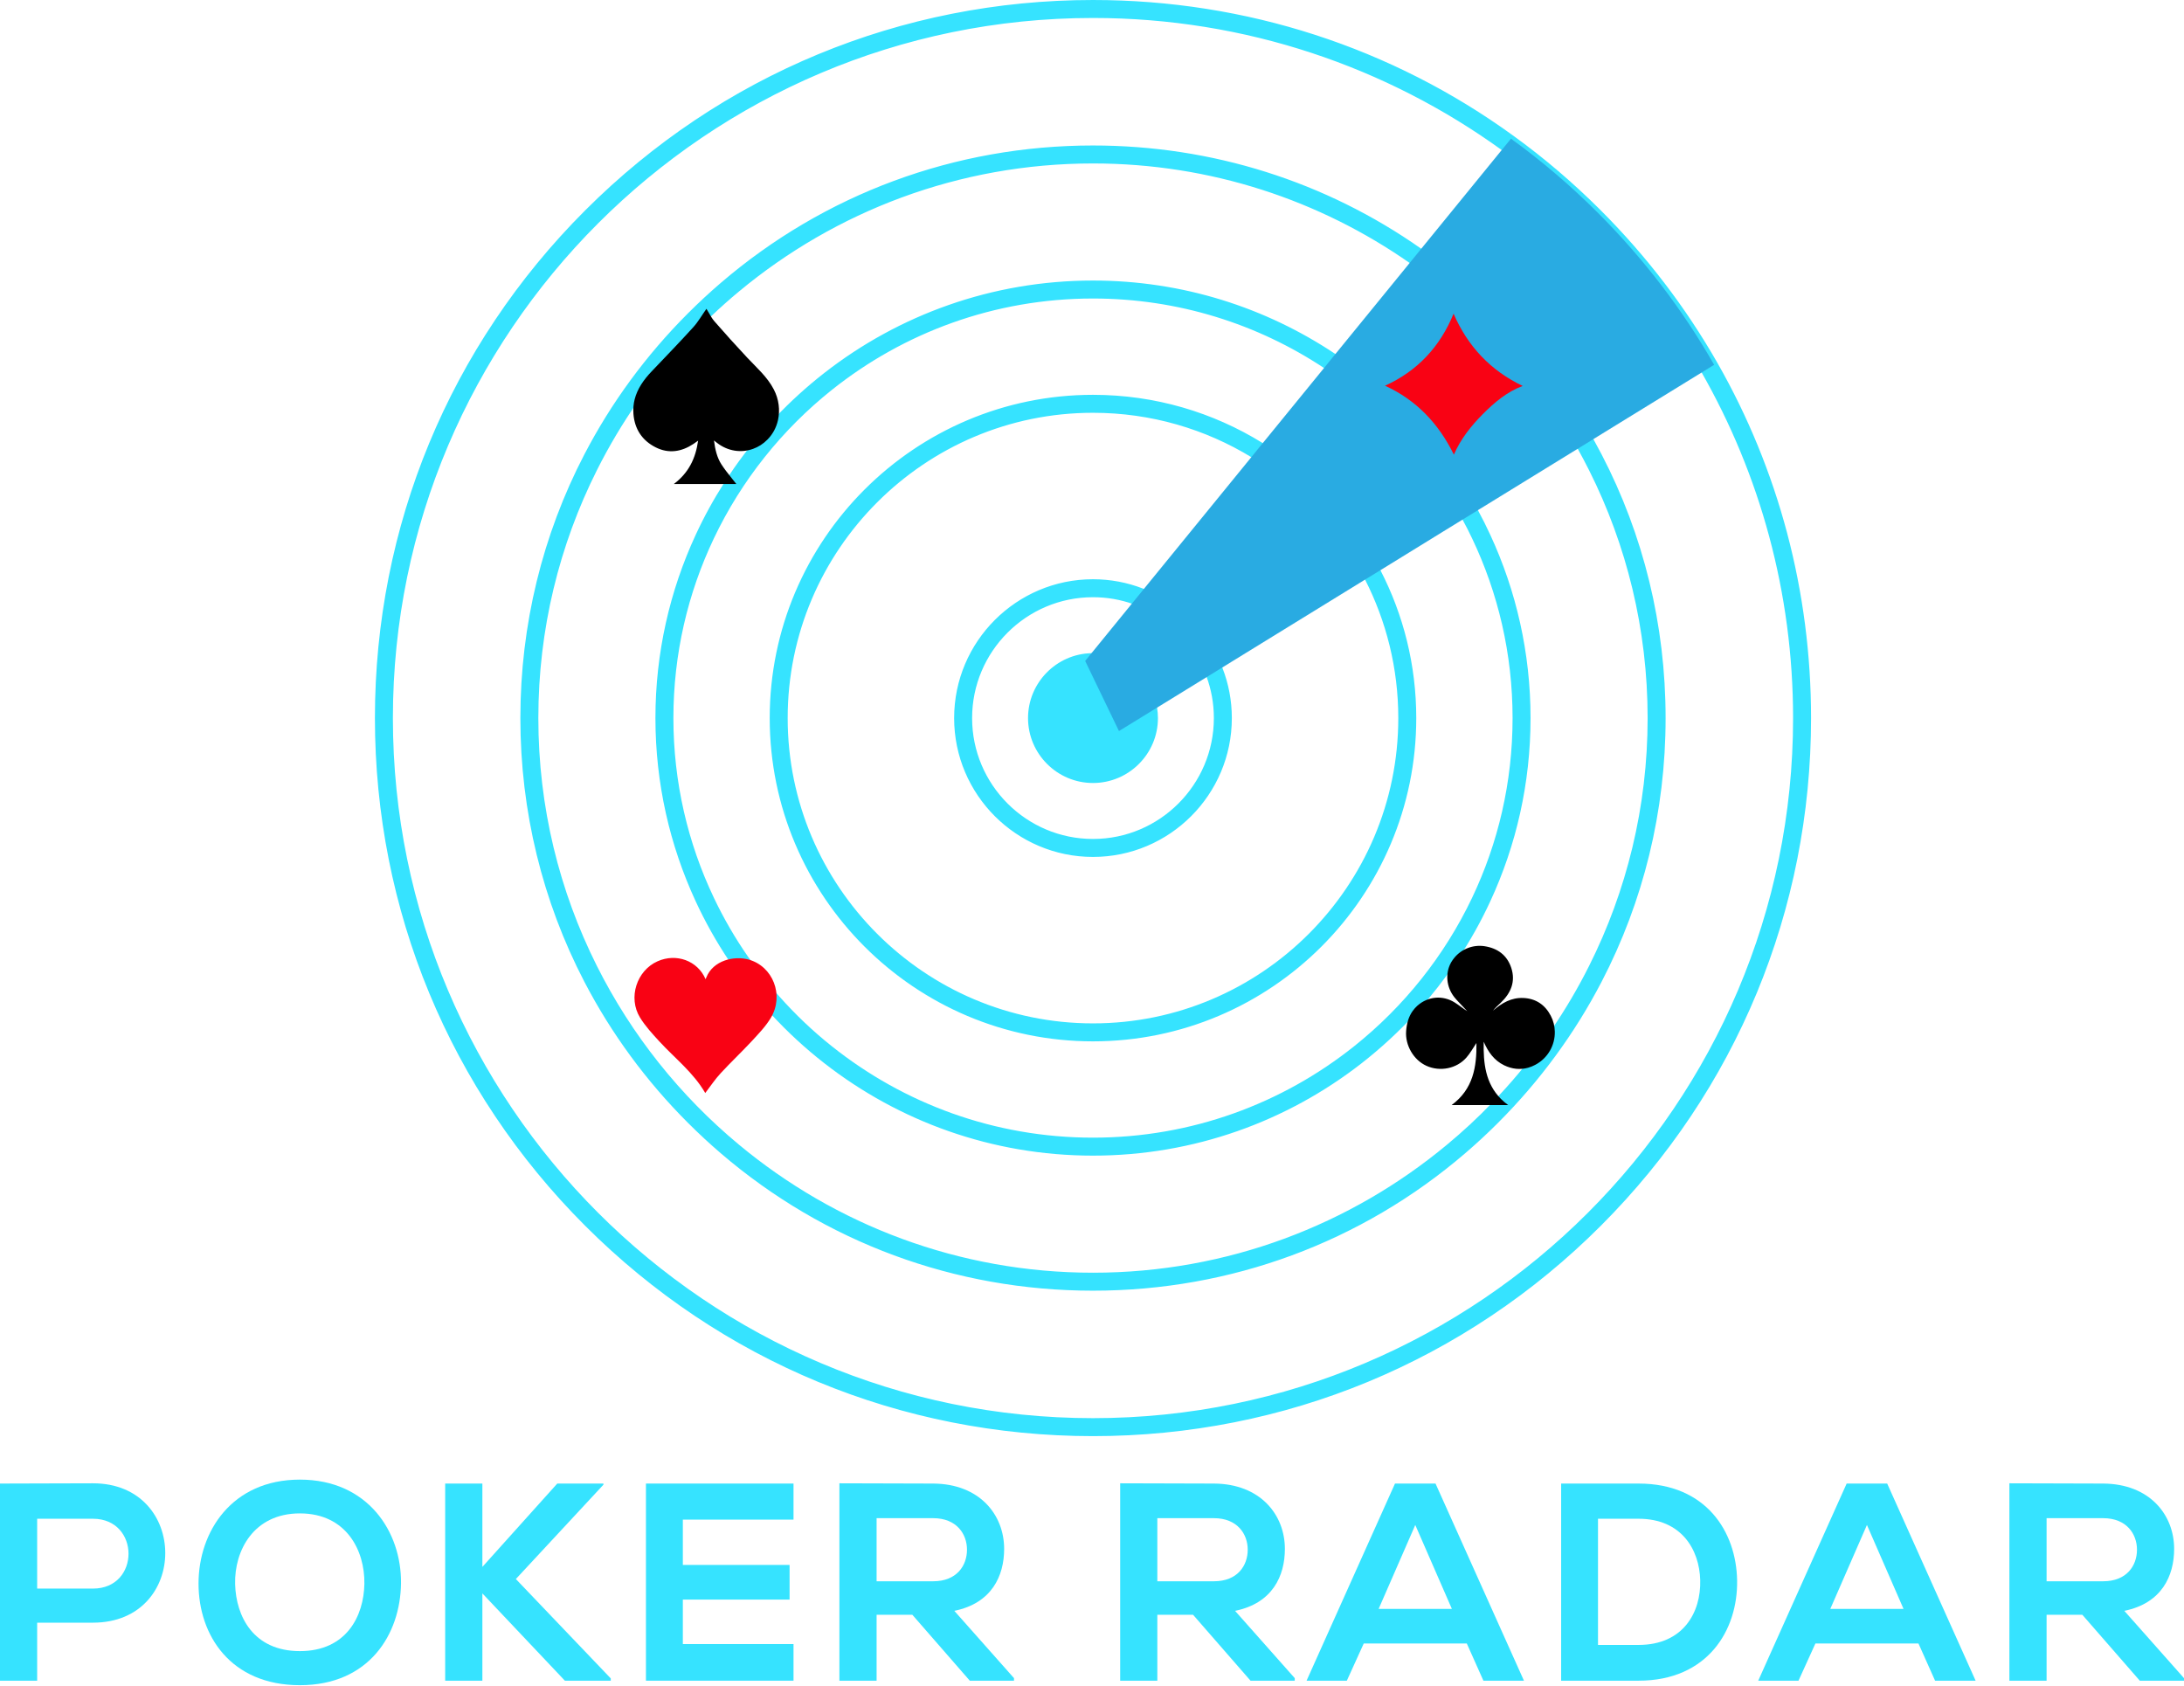
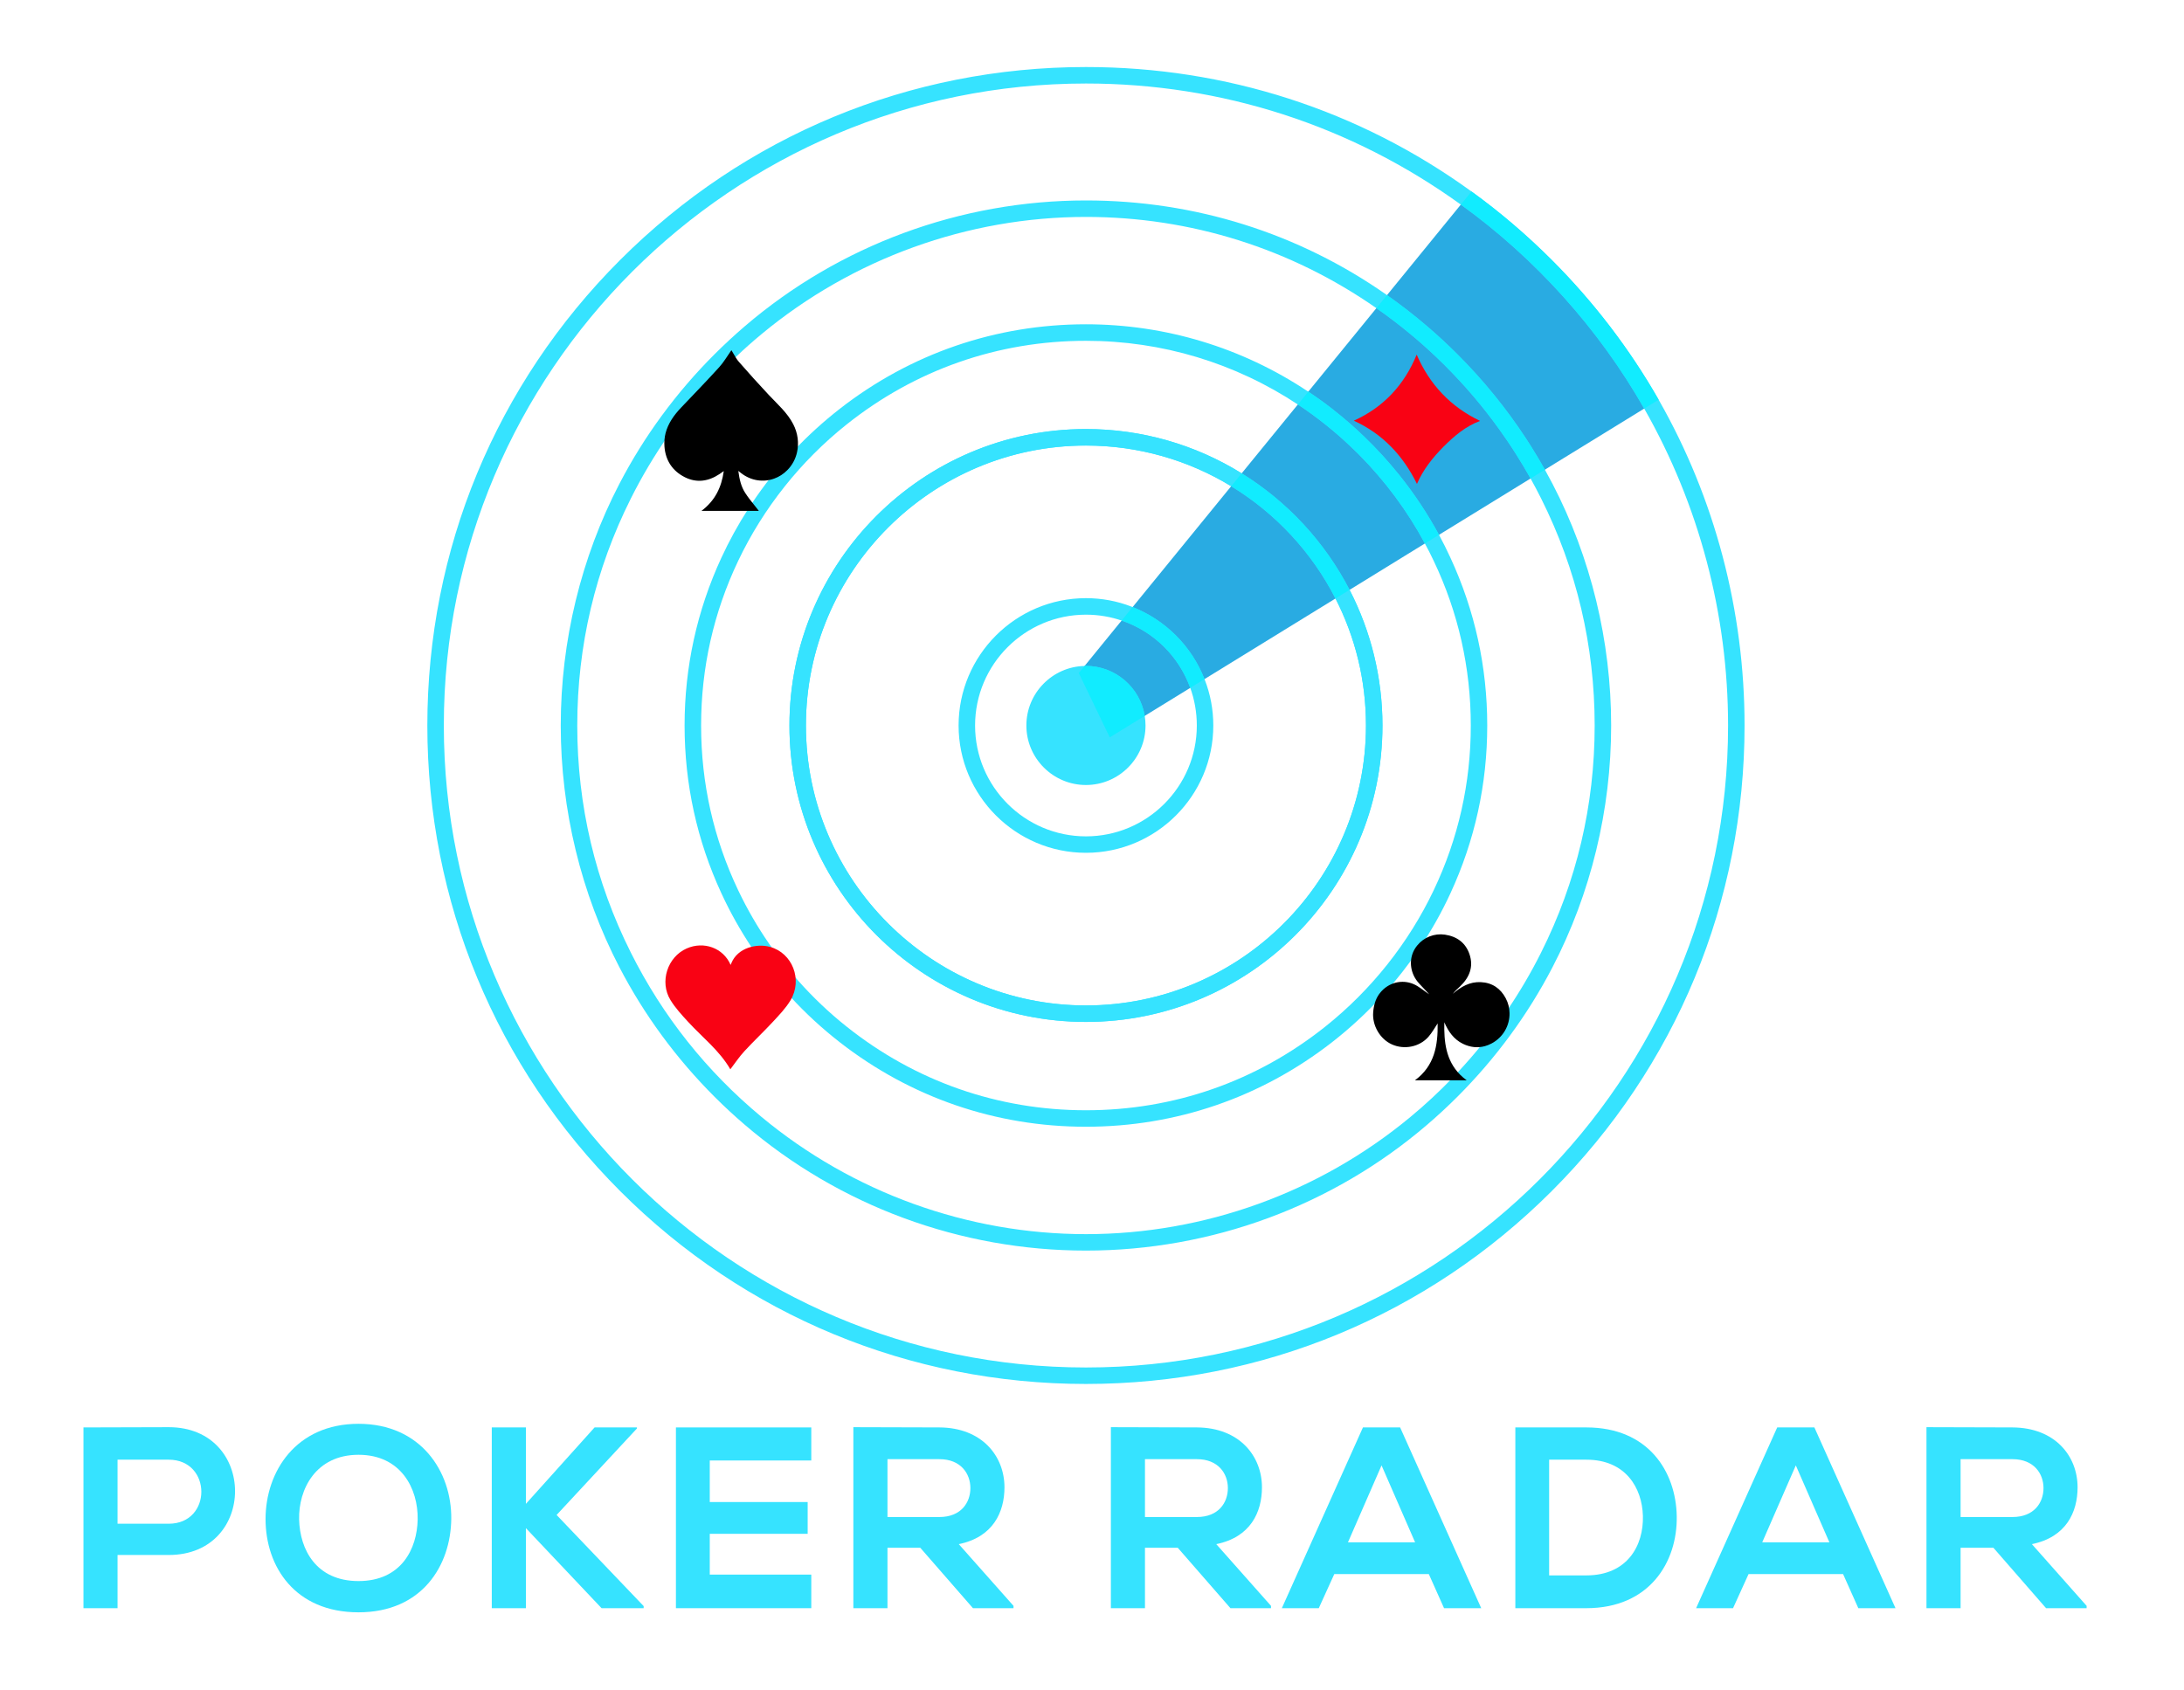
- <svg xmlns="http://www.w3.org/2000/svg" version="1.1" id="Layer_1" x="0px" y="0px" style="enable-background:new 0 0 1500 1000;" xml:space="preserve" viewBox="462 277.27 576 444.46">
+ <svg xmlns="http://www.w3.org/2000/svg" xml:space="preserve" style="max-height: 500px" viewBox="438 258 628 486" y="0px" x="0px" id="Layer_1" version="1.1" width="628" height="486">
  <style type="text/css">
	.st0{fill:#36E3FF;}
	.st1{fill:#36E3FF;stroke:#36E3FF;stroke-width:2;stroke-miterlimit:10;}
	.st2{fill:#29ABE2;}
	.st3{fill:#F90214;}
+ 	.st4{fill:#11ECFF;}
</style>
  <g>
+     <path d="M486.51,668.48c-8.17,0-16.34,0.07-24.51,0.07v51.99h9.8v-15.3h14.71   C511.98,705.24,511.91,668.48,486.51,668.48z M486.51,696.25H471.8v-18.42h14.71C498.99,677.83,499.06,696.25,486.51,696.25z" class="st0" />
+     <path d="M541.09,667.51c-17.97,0-26.73,13.74-26.73,27.41c0,13.66,8.46,26.81,26.73,26.81   c18.27,0,26.52-13.45,26.67-26.89C567.9,681.25,558.99,667.51,541.09,667.51z M541.09,712.74c-12.25,0-16.86-9.14-17.08-17.68   c-0.22-8.76,4.83-18.64,17.08-18.64c12.26,0,17.16,9.81,17.01,18.57C557.95,703.53,553.35,712.74,541.09,712.74z" class="st0" />
+     <path d="M598.05,693.73l23.1-24.88v-0.3h-12.18l-19.75,21.98v-21.98h-9.81v51.99h9.81v-23.02l21.76,23.02h12.1v-0.6   L598.05,693.73z" class="st0" />
+     <path d="M671.28,678.06v-9.51h-38.92v51.99h38.92v-9.66h-29.19v-11.73h28.15v-9.14h-28.15v-11.95H671.28z" class="st0" />
+     <path d="M713.69,702.12c9.87-2.01,13.14-9.21,13.14-16.34c0-8.99-6.46-17.16-18.71-17.23   c-8.25,0-16.49-0.07-24.74-0.07v52.06h9.81v-17.38h9.43l15.15,17.38h11.66v-0.67L713.69,702.12z M693.19,694.32v-16.64h14.93   c6.16,0,8.91,4.16,8.91,8.32s-2.68,8.32-8.91,8.32H693.19z" class="st0" />
+     <path d="M787.73,702.12c9.88-2.01,13.14-9.21,13.14-16.34c0-8.99-6.46-17.16-18.71-17.23   c-8.25,0-16.49-0.07-24.73-0.07v52.06h9.8v-17.38h9.43l15.15,17.38h11.66v-0.67L787.73,702.12z M767.23,694.32v-16.64h14.93   c6.16,0,8.91,4.16,8.91,8.32s-2.67,8.32-8.91,8.32H767.23z" class="st0" />
+     <path d="M840.6,668.55h-10.69l-23.32,51.99h10.62l4.46-9.81h27.18l4.38,9.81h10.69L840.6,668.55z M825.6,701.6   l9.66-22.13l9.65,22.13H825.6z" class="st0" />
+     <path d="M894.15,668.55h-20.42v51.99h20.42c18.19,0,26.21-13.3,25.99-26.44C919.92,681.25,911.97,668.55,894.15,668.55   z M894.15,711.11h-10.7v-33.28h10.7c11.29,0,16.04,8.1,16.26,16.19C910.64,702.49,905.96,711.11,894.15,711.11z" class="st0" />
+     <path d="M959.72,668.55h-10.69l-23.32,51.99h10.62l4.46-9.81h27.18l4.38,9.81h10.69L959.72,668.55z M944.72,701.6   l9.66-22.13l9.65,22.13H944.72z" class="st0" />
+     <path d="M1022.26,702.12c9.87-2.01,13.14-9.21,13.14-16.34c0-8.99-6.46-17.16-18.72-17.23   c-8.24,0-16.48-0.07-24.73-0.07v52.06h9.81v-17.38h9.43l15.15,17.38H1038v-0.67L1022.26,702.12z M1001.76,694.32v-16.64h14.92   c6.17,0,8.92,4.16,8.92,8.32s-2.68,8.32-8.92,8.32H1001.76z" class="st0" />
+   </g>
+   <g>
+     <path d="M825.21,428.18c-7.06-13.69-17.76-25.21-30.81-33.26c-12.84-7.94-27.97-12.52-44.14-12.52   c-46.46,0-84.26,37.8-84.26,84.26s37.8,84.26,84.26,84.26c46.46,0,84.26-37.8,84.26-84.26   C834.52,452.81,831.16,439.72,825.21,428.18z M750.26,548.18c-44.95,0-81.52-36.57-81.52-81.52s36.57-81.52,81.52-81.52   c15.52,0,30.04,4.36,42.4,11.92c12.82,7.84,23.32,19.12,30.21,32.55c5.69,11.12,8.91,23.71,8.91,37.05   C831.78,511.61,795.21,548.18,750.26,548.18z" class="st1" />
+   </g>
+   <path d="M914.08,373.48l-2.44,1.51l-26.39,16.23l-3.87,2.39l-2.42,1.49l-25.57,15.73l-1.5,0.92l-0.96,0.6l-2.35,1.44  l-5.89,3.62l-17.48,10.77l-2.34,1.43l-39.38,24.24l-2.37,1.46l-13.96,8.59l-10.05,6.18l-8.91-18.49l1.67-2.05l11.32-13.89l1.83-2.24  l29.64-36.35l1.74-2.14l17.43-21.37l1.73-2.13l20.85-25.57l1.79-2.2l22.49-27.59l1.81-2.21c8.09,5.85,15.77,12.4,22.97,19.6  C895.57,345.55,905.82,359.01,914.08,373.48z" class="st2" />
+   <g>
    <g>
-       <path class="st0" d="M486.51,668.48c-8.17,0-16.34,0.07-24.51,0.07v51.99h9.8v-15.3h14.71    C511.98,705.24,511.91,668.48,486.51,668.48z M486.51,696.25H471.8v-18.42h14.71C498.99,677.83,499.06,696.25,486.51,696.25z" />
-       <path class="st0" d="M541.09,667.51c-17.97,0-26.73,13.74-26.73,27.41c0,13.66,8.46,26.81,26.73,26.81    c18.27,0,26.52-13.45,26.67-26.89C567.9,681.25,558.99,667.51,541.09,667.51z M541.09,712.74c-12.25,0-16.86-9.14-17.08-17.68    c-0.22-8.76,4.83-18.64,17.08-18.64c12.26,0,17.16,9.81,17.01,18.57C557.95,703.53,553.35,712.74,541.09,712.74z" />
-       <path class="st0" d="M598.05,693.73l23.1-24.88v-0.3h-12.18l-19.75,21.98v-21.98h-9.81v51.99h9.81v-23.02l21.76,23.02h12.1v-0.6    L598.05,693.73z" />
-       <path class="st0" d="M671.28,678.06v-9.51h-38.92v51.99h38.92v-9.66h-29.19v-11.73h28.15v-9.14h-28.15v-11.95H671.28z" />
-       <path class="st0" d="M713.69,702.12c9.87-2.01,13.14-9.21,13.14-16.34c0-8.99-6.46-17.16-18.71-17.23    c-8.25,0-16.49-0.07-24.74-0.07v52.06h9.81v-17.38h9.43l15.15,17.38h11.66v-0.67L713.69,702.12z M693.19,694.32v-16.64h14.93    c6.16,0,8.91,4.16,8.91,8.32s-2.68,8.32-8.91,8.32H693.19z" />
-       <path class="st0" d="M787.73,702.12c9.88-2.01,13.14-9.21,13.14-16.34c0-8.99-6.46-17.16-18.71-17.23    c-8.25,0-16.49-0.07-24.73-0.07v52.06h9.8v-17.38h9.43l15.15,17.38h11.66v-0.67L787.73,702.12z M767.23,694.32v-16.64h14.93    c6.16,0,8.91,4.16,8.91,8.32s-2.67,8.32-8.91,8.32H767.23z" />
-       <path class="st0" d="M840.6,668.55h-10.69l-23.32,51.99h10.62l4.46-9.81h27.18l4.38,9.81h10.69L840.6,668.55z M825.6,701.6    l9.66-22.13l9.65,22.13H825.6z" />
-       <path class="st0" d="M894.15,668.55h-20.42v51.99h20.42c18.19,0,26.21-13.3,25.99-26.44    C919.92,681.25,911.97,668.55,894.15,668.55z M894.15,711.11h-10.7v-33.28h10.7c11.29,0,16.04,8.1,16.26,16.19    C910.64,702.49,905.96,711.11,894.15,711.11z" />
-       <path class="st0" d="M959.72,668.55h-10.69l-23.32,51.99h10.62l4.46-9.81h27.18l4.38,9.81h10.69L959.72,668.55z M944.72,701.6    l9.66-22.13l9.65,22.13H944.72z" />
-       <path class="st0" d="M1022.26,702.12c9.87-2.01,13.14-9.21,13.14-16.34c0-8.99-6.46-17.16-18.72-17.23    c-8.24,0-16.48-0.07-24.73-0.07v52.06h9.81v-17.38h9.43l15.15,17.38H1038v-0.67L1022.26,702.12z M1001.76,694.32v-16.64h14.92    c6.17,0,8.92,4.16,8.92,8.32s-2.68,8.32-8.92,8.32H1001.76z" />
+       <path d="M845.36,360c3.72,8.59,9.75,15.01,18.23,19.06c-4.13,1.53-7.46,4.35-10.57,7.48    c-3.12,3.15-5.83,6.59-7.58,10.64c-3.99-8.15-9.89-14.41-18.16-18.18C835.81,375.14,841.8,368.72,845.36,360z" class="st3" />
    </g>
-     <g>
-       <path class="st1" d="M914.08,373.48c-8.26-14.47-18.51-27.93-30.61-40.03c-7.2-7.2-14.88-13.75-22.97-19.6    c-31.88-23.11-70.1-35.58-110.24-35.58c-50.32,0-97.63,19.6-133.21,55.18c-35.58,35.58-55.17,82.89-55.17,133.21    s19.59,97.63,55.17,133.21c35.58,35.58,82.89,55.17,133.21,55.17s97.63-19.59,133.21-55.17c35.58-35.58,55.17-82.89,55.17-133.21    C938.64,433.45,930.11,401.56,914.08,373.48z M750.26,652.3c-102.36,0-185.64-83.28-185.64-185.64    c0-102.37,83.28-185.65,185.64-185.65c40.44,0,77.91,13,108.43,35.05c21.59,15.58,39.71,35.7,52.95,58.93    c15.44,27.06,24.26,58.36,24.26,91.67C935.9,569.02,852.62,652.3,750.26,652.3z" />
-     </g>
-     <g>
-       <path class="st1" d="M883.51,397.57c-0.69-1.33-1.4-2.65-2.13-3.96c-1.26-2.26-2.59-4.48-3.96-6.67c-0.48-0.75-0.96-1.5-1.45-2.25    c-5.63-8.6-12.19-16.68-19.63-24.11c-2.77-2.77-5.63-5.42-8.57-7.94c-3.73-3.2-7.59-6.2-11.57-8.99    c-25.01-17.56-54.75-27.01-85.94-27.01c-36.15,0-70.36,12.7-97.51,36c-2.94,2.52-5.8,5.17-8.57,7.94    c-11.05,11.04-20.16,23.51-27.17,36.99c-10.96,21.08-16.77,44.64-16.77,69.09s5.81,48.01,16.77,69.09    c7.01,13.48,16.12,25.95,27.17,36.99c2.77,2.77,5.63,5.42,8.57,7.94c27.15,23.3,61.36,36,97.51,36c36.15,0,70.36-12.7,97.51-36    c2.94-2.52,5.8-5.17,8.57-7.94c11.05-11.04,20.16-23.51,27.17-36.99c10.96-21.08,16.77-44.64,16.77-69.09    S894.47,418.65,883.51,397.57z M882.01,532.44c-2.94,5.88-6.27,11.53-9.95,16.92c-2.22,3.27-4.58,6.45-7.05,9.52    c-2.28,2.84-4.67,5.58-7.15,8.23c-0.5,0.54-1.01,1.08-1.52,1.61c-3.82,3.98-7.87,7.74-12.12,11.26    c-25.52,21.2-58.28,33.96-93.96,33.96s-68.44-12.76-93.96-33.96c-15.66-12.99-28.59-29.17-37.79-47.54    c-9.94-19.81-15.53-42.15-15.53-65.78s5.59-45.97,15.53-65.78c3.19-6.37,6.83-12.48,10.87-18.28c5.75-8.24,12.32-15.87,19.6-22.76    c2.37-2.25,4.81-4.42,7.32-6.5c25.52-21.2,58.28-33.96,93.96-33.96c31.26,0,60.28,9.79,84.15,26.47c3.37,2.36,6.65,4.86,9.81,7.49    c2.55,2.11,5.03,4.32,7.43,6.6c0.91,0.86,1.81,1.74,2.7,2.63c0,0.01,0,0.01,0,0.01c5.63,5.62,10.8,11.69,15.45,18.16    c1.76,2.43,3.45,4.92,5.05,7.47c1.43,2.26,2.8,4.55,4.11,6.89c1.05,1.9,2.07,3.83,3.05,5.78c9.94,19.81,15.53,42.15,15.53,65.78    S891.95,512.63,882.01,532.44z" />
-     </g>
-     <g>
-       <path class="st1" d="M854.17,418.83c-1.01-2.2-2.09-4.36-3.24-6.48c-3.27-6.03-7.06-11.74-11.32-17.06    c-3.1-3.87-6.45-7.54-10.01-10.97c-2.91-2.81-5.96-5.46-9.15-7.94c-2.23-1.74-4.53-3.4-6.89-4.96    c-18.14-12.1-39.91-19.16-63.3-19.16c-26.43,0-50.8,9.01-70.19,24.12c-4.59,3.58-8.9,7.49-12.89,11.71    c-2.3,2.42-4.48,4.94-6.56,7.56c-1.98,2.5-3.86,5.08-5.63,7.75c-0.35,0.51-0.68,1.02-1.01,1.53c-2.85,4.43-5.41,9.08-7.63,13.9    c-6.73,14.56-10.49,30.76-10.49,47.83s3.76,33.27,10.49,47.83c2.51,5.45,5.45,10.67,8.76,15.62c3.3,4.94,6.97,9.6,10.99,13.96    c4.29,4.66,8.96,8.97,13.97,12.87c19.39,15.11,43.76,24.12,70.19,24.12s50.8-9.01,70.19-24.12c5.06-3.95,9.79-8.31,14.12-13.03    c0.01-0.01,0.01-0.01,0.02-0.02c0.42-0.45,0.82-0.9,1.21-1.36c0.02-0.01,0.04-0.03,0.06-0.05c3.15-3.55,6.08-7.3,8.77-11.23    c0.32-0.45,0.63-0.91,0.93-1.37c3.25-4.88,6.14-10.02,8.61-15.39c6.73-14.56,10.49-30.76,10.49-47.83S860.9,433.39,854.17,418.83z     M851.15,514.48c-7.35,15.45-18.15,28.96-31.4,39.52c-19.08,15.22-43.25,24.32-69.49,24.32s-50.41-9.1-69.49-24.32    c-5.03-4-9.7-8.44-13.96-13.24c-3.01-3.37-5.81-6.92-8.38-10.64c-3.43-4.94-6.46-10.17-9.06-15.64    c-6.91-14.51-10.77-30.72-10.77-47.82c0-17.1,3.86-33.31,10.77-47.82c7.35-15.45,18.15-28.96,31.4-39.52    C699.85,364.1,724.02,355,750.26,355c22.73,0,43.91,6.83,61.57,18.55c2.73,1.81,5.37,3.73,7.92,5.77c2.52,2,4.94,4.11,7.27,6.33    c0.82,0.77,1.62,1.55,2.42,2.35c7.55,7.6,14.02,16.28,19.14,25.79c0.91,1.66,1.76,3.34,2.57,5.05    c6.91,14.51,10.77,30.72,10.77,47.82C861.92,483.76,858.06,499.97,851.15,514.48z" />
-     </g>
-     <g>
-       <path class="st0" d="M825.21,428.18c-7.06-13.69-17.76-25.21-30.81-33.26c-12.84-7.94-27.97-12.52-44.14-12.52    c-46.46,0-84.26,37.8-84.26,84.26s37.8,84.26,84.26,84.26c46.46,0,84.26-37.8,84.26-84.26    C834.52,452.81,831.16,439.72,825.21,428.18z M750.26,548.18c-44.95,0-81.52-36.57-81.52-81.52s36.57-81.52,81.52-81.52    c15.52,0,30.04,4.36,42.4,11.92c12.82,7.84,23.32,19.12,30.21,32.55c5.69,11.12,8.91,23.71,8.91,37.05    C831.78,511.61,795.21,548.18,750.26,548.18z" />
-     </g>
-     <g>
-       <path class="st1" d="M825.21,428.18c-7.06-13.69-17.76-25.21-30.81-33.26c-12.84-7.94-27.97-12.52-44.14-12.52    c-46.46,0-84.26,37.8-84.26,84.26s37.8,84.26,84.26,84.26c46.46,0,84.26-37.8,84.26-84.26    C834.52,452.81,831.16,439.72,825.21,428.18z M750.26,548.18c-44.95,0-81.52-36.57-81.52-81.52s36.57-81.52,81.52-81.52    c15.52,0,30.04,4.36,42.4,11.92c12.82,7.84,23.32,19.12,30.21,32.55c5.69,11.12,8.91,23.71,8.91,37.05    C831.78,511.61,795.21,548.18,750.26,548.18z" />
-     </g>
-     <g>
-       <path class="st1" d="M783.49,453.85c-3.62-9.37-11.09-16.84-20.47-20.44c-3.96-1.53-8.27-2.37-12.76-2.37    c-19.64,0-35.62,15.98-35.62,35.62s15.98,35.62,35.62,35.62s35.62-15.98,35.62-35.62C785.88,462.15,785.04,457.83,783.49,453.85z     M750.26,499.54c-18.13,0-32.88-14.75-32.88-32.88s14.75-32.88,32.88-32.88c3.83,0,7.51,0.66,10.93,1.87    c9.21,3.26,16.55,10.51,19.93,19.66c1.31,3.54,2.02,7.36,2.02,11.35C783.14,484.79,768.39,499.54,750.26,499.54z" />
-     </g>
-     <g>
-       <path class="st0" d="M767.16,463.9c-1.32-8.14-8.4-14.37-16.9-14.37c-0.13,0-0.26,0-0.39,0.01c-9.26,0.2-16.74,7.81-16.74,17.12    c0,9.44,7.69,17.12,17.13,17.12s17.13-7.68,17.13-17.12C767.39,465.72,767.31,464.8,767.16,463.9z" />
-     </g>
-     <path class="st2" d="M914.08,373.48l-2.44,1.51l-26.39,16.23l-3.87,2.39l-2.42,1.49l-25.57,15.73l-1.5,0.92l-0.96,0.6l-2.35,1.44   l-5.89,3.62l-17.48,10.77l-2.34,1.43l-39.38,24.24l-2.37,1.46l-13.96,8.59l-10.05,6.18l-8.91-18.49l1.67-2.05l11.32-13.89   l1.83-2.24l29.64-36.35l1.74-2.14l17.43-21.37l1.73-2.13l20.85-25.57l1.79-2.2l22.49-27.59l1.81-2.21   c8.09,5.85,15.77,12.4,22.97,19.6C895.57,345.55,905.82,359.01,914.08,373.48z" />
+   </g>
+   <g>
    <g>
      <g>
-         <path class="st3" d="M845.36,360c3.72,8.59,9.75,15.01,18.23,19.06c-4.13,1.53-7.46,4.35-10.57,7.48     c-3.12,3.15-5.83,6.59-7.58,10.64c-3.99-8.15-9.89-14.41-18.16-18.18C835.81,375.14,841.8,368.72,845.36,360z" />
+         <g>
+           <path d="M914.95,372.99c-8.36-14.64-18.71-28.18-30.77-40.24c-7.2-7.2-14.97-13.83-23.09-19.7      c-32.28-23.4-70.61-35.77-110.83-35.77c-50.58,0-98.14,19.7-133.92,55.47c-35.77,35.77-55.46,83.32-55.46,133.92      c0,50.59,19.7,98.15,55.46,133.92s83.33,55.46,133.92,55.46s98.15-19.7,133.92-55.46s55.46-83.33,55.46-133.92      C939.64,433.68,931.1,401.28,914.95,372.99z M934.9,466.67c0,101.81-82.83,184.64-184.64,184.64      c-101.81,0-184.64-82.83-184.64-184.64c0-101.82,82.83-184.65,184.64-184.65c38.99,0,76.28,12.05,107.84,34.86      c21.4,15.44,39.61,35.71,52.67,58.61C926.56,403.16,934.9,434.68,934.9,466.67z" class="st0" />
+           <path d="M882.25,393.13c-1.18-2.12-2.48-4.31-3.99-6.72l-0.12-0.19c-0.44-0.69-0.88-1.38-1.33-2.07      c-5.69-8.7-12.34-16.86-19.76-24.27c-2.78-2.78-5.68-5.47-8.63-7.99c-3.74-3.21-7.66-6.25-11.65-9.05      c-25.34-17.79-55.25-27.19-86.51-27.19c-36.07,0-70.93,12.87-98.16,36.24c-2.95,2.53-5.85,5.22-8.63,7.99      c-11.03,11.02-20.23,23.55-27.35,37.24c-11.04,21.24-16.88,45.29-16.88,69.55s5.84,48.31,16.88,69.55      c7.12,13.69,16.32,26.21,27.35,37.24c2.78,2.78,5.68,5.47,8.63,7.99c27.23,23.37,62.09,36.24,98.16,36.24      c36.07,0,70.93-12.87,98.16-36.24c2.94-2.52,5.85-5.21,8.63-7.99c11.03-11.02,20.23-23.55,27.35-37.24      c11.04-21.24,16.88-45.29,16.88-69.55c0-24.26-5.84-48.31-16.88-69.55C883.7,395.78,882.98,394.44,882.25,393.13z       M896.54,466.67c0,22.95-5.19,44.93-15.42,65.33l0,0c-2.89,5.77-6.21,11.43-9.88,16.81c-2.17,3.2-4.53,6.38-7,9.46      c-2.19,2.73-4.58,5.48-7.1,8.18c-0.5,0.54-1,1.07-1.51,1.6c-3.77,3.92-7.82,7.69-12.04,11.18      c-26.18,21.75-59.33,33.73-93.32,33.73c-34,0-67.14-11.98-93.32-33.73c-15.76-13.08-28.39-28.96-37.54-47.22      c-10.23-20.4-15.42-42.38-15.42-65.33c0-22.95,5.19-44.93,15.42-65.33c3.14-6.27,6.77-12.38,10.8-18.16      c5.7-8.17,12.25-15.78,19.47-22.61c2.36-2.25,4.81-4.42,7.27-6.46c26.18-21.75,59.33-33.73,93.32-33.73      c30.06,0,58.96,9.09,83.58,26.29c3.37,2.36,6.65,4.86,9.75,7.44c2.47,2.04,4.95,4.25,7.38,6.56c0.8,0.76,1.6,1.53,2.39,2.32      l0.29,0.3c5.59,5.58,10.76,11.65,15.35,18.04c1.78,2.46,3.47,4.96,5.01,7.42c1.45,2.28,2.82,4.59,4.08,6.84      c1.06,1.92,2.08,3.85,3.03,5.74C891.35,421.73,896.54,443.71,896.54,466.67z" class="st0" />
+           <path d="M851.81,411.88c-3.29-6.06-7.13-11.85-11.42-17.21c-3.12-3.89-6.51-7.61-10.1-11.06      c-2.94-2.84-6.04-5.53-9.23-8.01c-2.28-1.78-4.62-3.46-6.95-5c-18.96-12.64-41.04-19.33-63.86-19.33      c-25.89,0-50.38,8.41-70.8,24.33c-4.63,3.62-9.01,7.59-13,11.81c-2.27,2.39-4.5,4.95-6.62,7.63c-2.02,2.55-3.93,5.18-5.67,7.8      c-0.35,0.5-0.67,1-1.03,1.56c-2.89,4.49-5.48,9.21-7.7,14.02c-7.02,15.19-10.58,31.42-10.58,48.25s3.56,33.06,10.58,48.25      c2.5,5.42,5.47,10.72,8.84,15.76c3.31,4.96,7.04,9.7,11.08,14.08c4.33,4.71,9.08,9.08,14.09,12.98      c20.43,15.92,44.91,24.33,70.8,24.33s50.38-8.41,70.81-24.33c5.11-3.99,9.9-8.41,14.25-13.16c0.39-0.42,0.77-0.84,1.14-1.28      l0.15-0.15c3.17-3.58,6.15-7.39,8.84-11.31c0.33-0.46,0.65-0.93,0.95-1.4c3.31-4.97,6.24-10.2,8.69-15.52      c7.02-15.19,10.58-31.42,10.58-48.25s-3.56-33.06-10.58-48.25C854.06,416.21,852.96,414.01,851.81,411.88z M860.92,466.67      c0,16.58-3.59,32.52-10.67,47.39c-7.2,15.14-17.96,28.68-31.12,39.17c-19.77,15.77-43.58,24.1-68.87,24.1s-49.1-8.33-68.87-24.1      c-4.94-3.93-9.59-8.34-13.83-13.12c-2.99-3.34-5.78-6.89-8.31-10.54c-3.39-4.88-6.41-10.1-8.98-15.5      c-7.08-14.87-10.67-30.82-10.67-47.39c0-16.57,3.59-32.52,10.67-47.39c7.2-15.14,17.96-28.68,31.12-39.17      c19.77-15.77,43.58-24.1,68.87-24.1c21.8,0,42.9,6.36,61.02,18.38c2.72,1.8,5.36,3.72,7.85,5.72c2.46,1.96,4.89,4.06,7.21,6.28      c0.81,0.76,1.61,1.54,2.4,2.33c7.54,7.59,13.93,16.19,18.97,25.57c0.87,1.58,1.7,3.22,2.54,5      C857.33,434.15,860.92,450.09,860.92,466.67z" class="st0" />
+           <path d="M794.93,394.07c-13.4-8.29-28.85-12.67-44.67-12.67c-47.01,0-85.26,38.25-85.26,85.26      s38.25,85.26,85.26,85.26s85.26-38.25,85.26-85.26c0-13.52-3.26-26.99-9.42-38.94C818.96,413.89,808.18,402.25,794.93,394.07z       M830.78,466.67c0,44.4-36.12,80.52-80.52,80.52c-44.4,0-80.52-36.12-80.52-80.52c0-44.4,36.12-80.52,80.52-80.52      c14.8,0,29.29,4.07,41.88,11.77c12.72,7.78,23.04,18.9,29.84,32.15C827.82,441.48,830.78,453.79,830.78,466.67z" class="st0" />
+           <path d="M763.38,432.48c-4.18-1.62-8.6-2.44-13.12-2.44c-20.19,0-36.62,16.43-36.62,36.62s16.43,36.62,36.62,36.62      s36.62-16.43,36.62-36.62c0-4.55-0.83-8.98-2.46-13.17C780.69,443.84,773.02,436.18,763.38,432.48z M782.14,466.67      c0,17.58-14.3,31.88-31.88,31.88s-31.88-14.3-31.88-31.88c0-17.58,14.3-31.88,31.88-31.88c3.63,0,7.2,0.61,10.6,1.81      c8.98,3.18,16.03,10.13,19.33,19.06C781.48,459.17,782.14,462.88,782.14,466.67z" class="st0" />
+         </g>
+         <g>
+           <path d="M767.16,463.9c-1.32-8.14-8.4-14.37-16.9-14.37c-0.13,0-0.26,0-0.39,0.01c-9.26,0.2-16.74,7.81-16.74,17.12      c0,9.44,7.69,17.12,17.13,17.12s17.13-7.68,17.13-17.12C767.39,465.72,767.31,464.8,767.16,463.9z" class="st0" />
+         </g>
      </g>
    </g>
    <g>
      <g>
-         <path d="M870.98,545.14c-1.5-2.86-3.91-4.51-7.19-4.66c-3.17-0.15-5.71,1.32-8.03,3.35c0.6-0.79,1.34-1.42,2.03-2.08     c2.69-2.56,3.99-5.6,2.77-9.26c-1.12-3.33-3.61-5.15-7.07-5.67c-3.02-0.44-6.03,0.74-7.93,3.06c-0.29,0.35-0.56,0.72-0.79,1.12     c-0.05,0.08-0.09,0.17-0.14,0.25c-1.5,2.79-1.17,6.35,0.92,9.01c0.72,0.9,1.56,1.71,2.35,2.57c0.35,0.38,0.72,0.76,1.07,1.14     c-1.15-0.74-2.19-1.6-3.33-2.31c-3.13-1.97-7.01-1.62-9.78,0.82c-0.02,0.02-0.04,0.04-0.06,0.05c-0.47,0.43-0.87,0.88-1.21,1.36     c-0.01,0.01-0.01,0.01-0.02,0.02c-1.08,1.52-1.57,3.31-1.72,5.27c-0.3,3.76,1.96,7.67,5.37,9.2c3.56,1.61,7.97,0.75,10.54-2.2     c1-1.14,1.74-2.5,2.63-3.83c0.09,6.31-0.86,12.18-6.54,16.37h14.9c-0.7-0.51-1.33-1.05-1.89-1.61c-4.1-4.11-4.68-9.46-4.55-15.09     c1.14,2.65,2.72,4.92,5.38,6.21c2.09,1.01,4.23,1.23,6.32,0.65c0.63-0.18,1.26-0.43,1.88-0.76c3.36-1.77,5.25-5.22,5.17-8.76     C872.04,547.93,871.69,546.49,870.98,545.14z" />
-       </g>
-       <g>
-         <path class="st3" d="M648,565.55c-3.1-5.38-8-9.15-12.11-13.62c-1.83-1.99-3.7-4.02-5.1-6.3c-3.21-5.24-0.86-12.39,4.64-14.83     c4.93-2.19,10.56-0.18,12.66,4.73c0.1-0.23,0.15-0.36,0.2-0.49c1.81-4.48,7.3-5.75,11.12-4.7c6.43,1.75,9.46,9.42,5.89,15.38     c-1.34,2.23-3.21,4.17-4.99,6.1c-2.68,2.89-5.56,5.59-8.23,8.49C650.61,561.89,649.4,563.72,648,565.55z" />
+         <path d="M884.18,332.74c-7.2-7.19-14.94-13.81-23.05-19.67l-0.63,0.78l-2.44,2.99c0.01,0.01,0.03,0.02,0.04,0.03     c21.41,15.45,39.62,35.71,52.67,58.62c0,0.01,0.01,0.01,0.01,0.02v0.01l0.86-0.53l2.44-1.51l0.86-0.52     C906.58,358.33,896.23,344.79,884.18,332.74z" class="st4" />
+         <path d="M767.16,463.9c-1.32-8.14-8.4-14.37-16.9-14.37c-0.12,0-0.25,0-0.37,0.01c-0.01,0-0.01,0-0.02,0l-1.67,2.05     l0,0l8.91,18.49L767.16,463.9z" class="st4" />
+         <path d="M763.69,432.6h-0.01l-0.66,0.81l-1.83,2.24l-0.67,0.83c0,0,0,0,0.01,0c0.11,0.03,0.22,0.07,0.33,0.11     c8.98,3.18,16.02,10.13,19.32,19.07c0.02,0.06,0.04,0.12,0.06,0.18l0.01,0.01l0.87-0.54l3.23-1.99     C780.64,443.85,773.13,436.32,763.69,432.6z" class="st4" />
+         <path d="M795.04,394.14l-0.03,0.04L795.04,394.14l-1.19,1.46l-1.19,1.46l-0.63,0.78c0.04,0.03,0.07,0.05,0.11,0.07     c12.72,7.78,23.04,18.9,29.84,32.16c0.01,0.02,0.02,0.05,0.03,0.07l4.05-2.49C818.94,413.88,808.22,402.3,795.04,394.14z" class="st4" />
+         <path d="M830.29,383.6c-2.94-2.84-6.04-5.53-9.22-8.01c-2.25-1.76-4.57-3.42-6.87-4.95l-3,3.69     c0.03,0.01,0.05,0.03,0.08,0.05c2.71,1.8,5.35,3.73,7.85,5.72c2.46,1.96,4.88,4.07,7.2,6.28c0.82,0.76,1.61,1.53,2.4,2.32     c7.55,7.6,13.93,16.2,18.97,25.57c0.01,0.02,0.02,0.03,0.02,0.05h0.01l4.05-2.5c-3.28-6.04-7.11-11.81-11.39-17.16     C837.27,390.78,833.88,387.05,830.29,383.6z" class="st4" />
+         <path d="M878.14,386.21c-0.44-0.69-0.88-1.38-1.33-2.07c-5.7-8.69-12.34-16.86-19.76-24.27     c-2.78-2.77-5.68-5.46-8.63-7.99c-3.72-3.19-7.62-6.22-11.59-9l-3.05,3.75c0.02,0.01,0.04,0.03,0.06,0.04     c3.37,2.36,6.65,4.86,9.74,7.44c2.47,2.04,4.95,4.25,7.38,6.56c0.81,0.76,1.6,1.53,2.39,2.31l0.29,0.31     c5.6,5.58,10.76,11.65,15.35,18.04c1.78,2.46,3.47,4.95,5.01,7.41c1.45,2.29,2.82,4.59,4.08,6.84c0.01,0.01,0.01,0.03,0.02,0.04     l0.01,0.01l0.85-0.53l0,0l3.27-2.01v-0.01c-1.18-2.1-2.47-4.29-3.97-6.68L878.14,386.21z" class="st4" />
      </g>
    </g>
-     <path d="M666.08,379.98c-1.71-3.3-4.49-5.7-6.98-8.35c-2.94-3.14-5.83-6.34-8.66-9.59c-0.58-0.66-1.02-1.43-1.46-2.2   c-0.22-0.38-0.44-0.76-0.67-1.12c-1.19,1.68-2.17,3.42-3.48,4.86c-3.57,3.94-7.28,7.76-10.94,11.61c-2.11,2.21-3.8,4.61-4.51,7.41   c-0.3,1.19-0.42,2.46-0.32,3.82c0.3,4.01,2.31,7.06,5.9,8.85c3.43,1.71,6.79,1.16,9.93-0.92c0.35-0.23,0.69-0.48,1.23-0.86   c-0.67,4.72-2.51,8.5-6.41,11.44h16.49c-0.4-0.52-0.8-1.02-1.21-1.53c-0.94-1.18-1.89-2.36-2.71-3.63   c-1.18-1.82-1.67-3.94-1.98-6.33c0.4,0.32,0.6,0.47,0.8,0.63c2.85,2.22,6.39,2.72,9.52,1.58c1.37-0.49,2.66-1.3,3.77-2.43   c1.42-1.43,2.36-3.21,2.79-5.13C667.77,385.46,667.43,382.57,666.08,379.98z" />
  </g>
+   <g>
+     <g>
+       <path d="M870.98,545.14c-1.5-2.86-3.91-4.51-7.19-4.66c-3.17-0.15-5.71,1.32-8.03,3.35c0.6-0.79,1.34-1.42,2.03-2.08    c2.69-2.56,3.99-5.6,2.77-9.26c-1.12-3.33-3.61-5.15-7.07-5.67c-3.02-0.44-6.03,0.74-7.93,3.06c-0.29,0.35-0.56,0.72-0.79,1.12    c-0.05,0.08-0.09,0.17-0.14,0.25c-1.5,2.79-1.17,6.35,0.92,9.01c0.72,0.9,1.56,1.71,2.35,2.57c0.35,0.38,0.72,0.76,1.07,1.14    c-1.15-0.74-2.19-1.6-3.33-2.31c-3.13-1.97-7.01-1.62-9.78,0.82c-0.02,0.02-0.04,0.04-0.06,0.05c-0.47,0.43-0.87,0.88-1.21,1.36    c-0.01,0.01-0.01,0.01-0.02,0.02c-1.08,1.52-1.57,3.31-1.72,5.27c-0.3,3.76,1.96,7.67,5.37,9.2c3.56,1.61,7.97,0.75,10.54-2.2    c1-1.14,1.74-2.5,2.63-3.83c0.09,6.31-0.86,12.18-6.54,16.37h14.9c-0.7-0.51-1.33-1.05-1.89-1.61c-4.1-4.11-4.68-9.46-4.55-15.09    c1.14,2.65,2.72,4.92,5.38,6.21c2.09,1.01,4.23,1.23,6.32,0.65c0.63-0.18,1.26-0.43,1.88-0.76c3.36-1.77,5.25-5.22,5.17-8.76    C872.04,547.93,871.69,546.49,870.98,545.14z" />
+     </g>
+     <g>
+       <path d="M648,565.55c-3.1-5.38-8-9.15-12.11-13.62c-1.83-1.99-3.7-4.02-5.1-6.3c-3.21-5.24-0.86-12.39,4.64-14.83    c4.93-2.19,10.56-0.18,12.66,4.73c0.1-0.23,0.15-0.36,0.2-0.49c1.81-4.48,7.3-5.75,11.12-4.7c6.43,1.75,9.46,9.42,5.89,15.38    c-1.34,2.23-3.21,4.17-4.99,6.1c-2.68,2.89-5.56,5.59-8.23,8.49C650.61,561.89,649.4,563.72,648,565.55z" class="st3" />
+     </g>
+   </g>
+   <path d="M666.08,379.98c-1.71-3.3-4.49-5.7-6.98-8.35c-2.94-3.14-5.83-6.34-8.66-9.59c-0.58-0.66-1.02-1.43-1.46-2.2  c-0.22-0.38-0.44-0.76-0.67-1.12c-1.19,1.68-2.17,3.42-3.48,4.86c-3.57,3.94-7.28,7.76-10.94,11.61c-2.11,2.21-3.8,4.61-4.51,7.41  c-0.3,1.19-0.42,2.46-0.32,3.82c0.3,4.01,2.31,7.06,5.9,8.85c3.43,1.71,6.79,1.16,9.93-0.92c0.35-0.23,0.69-0.48,1.23-0.86  c-0.67,4.72-2.51,8.5-6.41,11.44h16.49c-0.4-0.52-0.8-1.02-1.21-1.53c-0.94-1.18-1.89-2.36-2.71-3.63  c-1.18-1.82-1.67-3.94-1.98-6.33c0.4,0.32,0.6,0.47,0.8,0.63c2.85,2.22,6.39,2.72,9.52,1.58c1.37-0.49,2.66-1.3,3.77-2.43  c1.42-1.43,2.36-3.21,2.79-5.13C667.77,385.46,667.43,382.57,666.08,379.98z" />
</svg>
